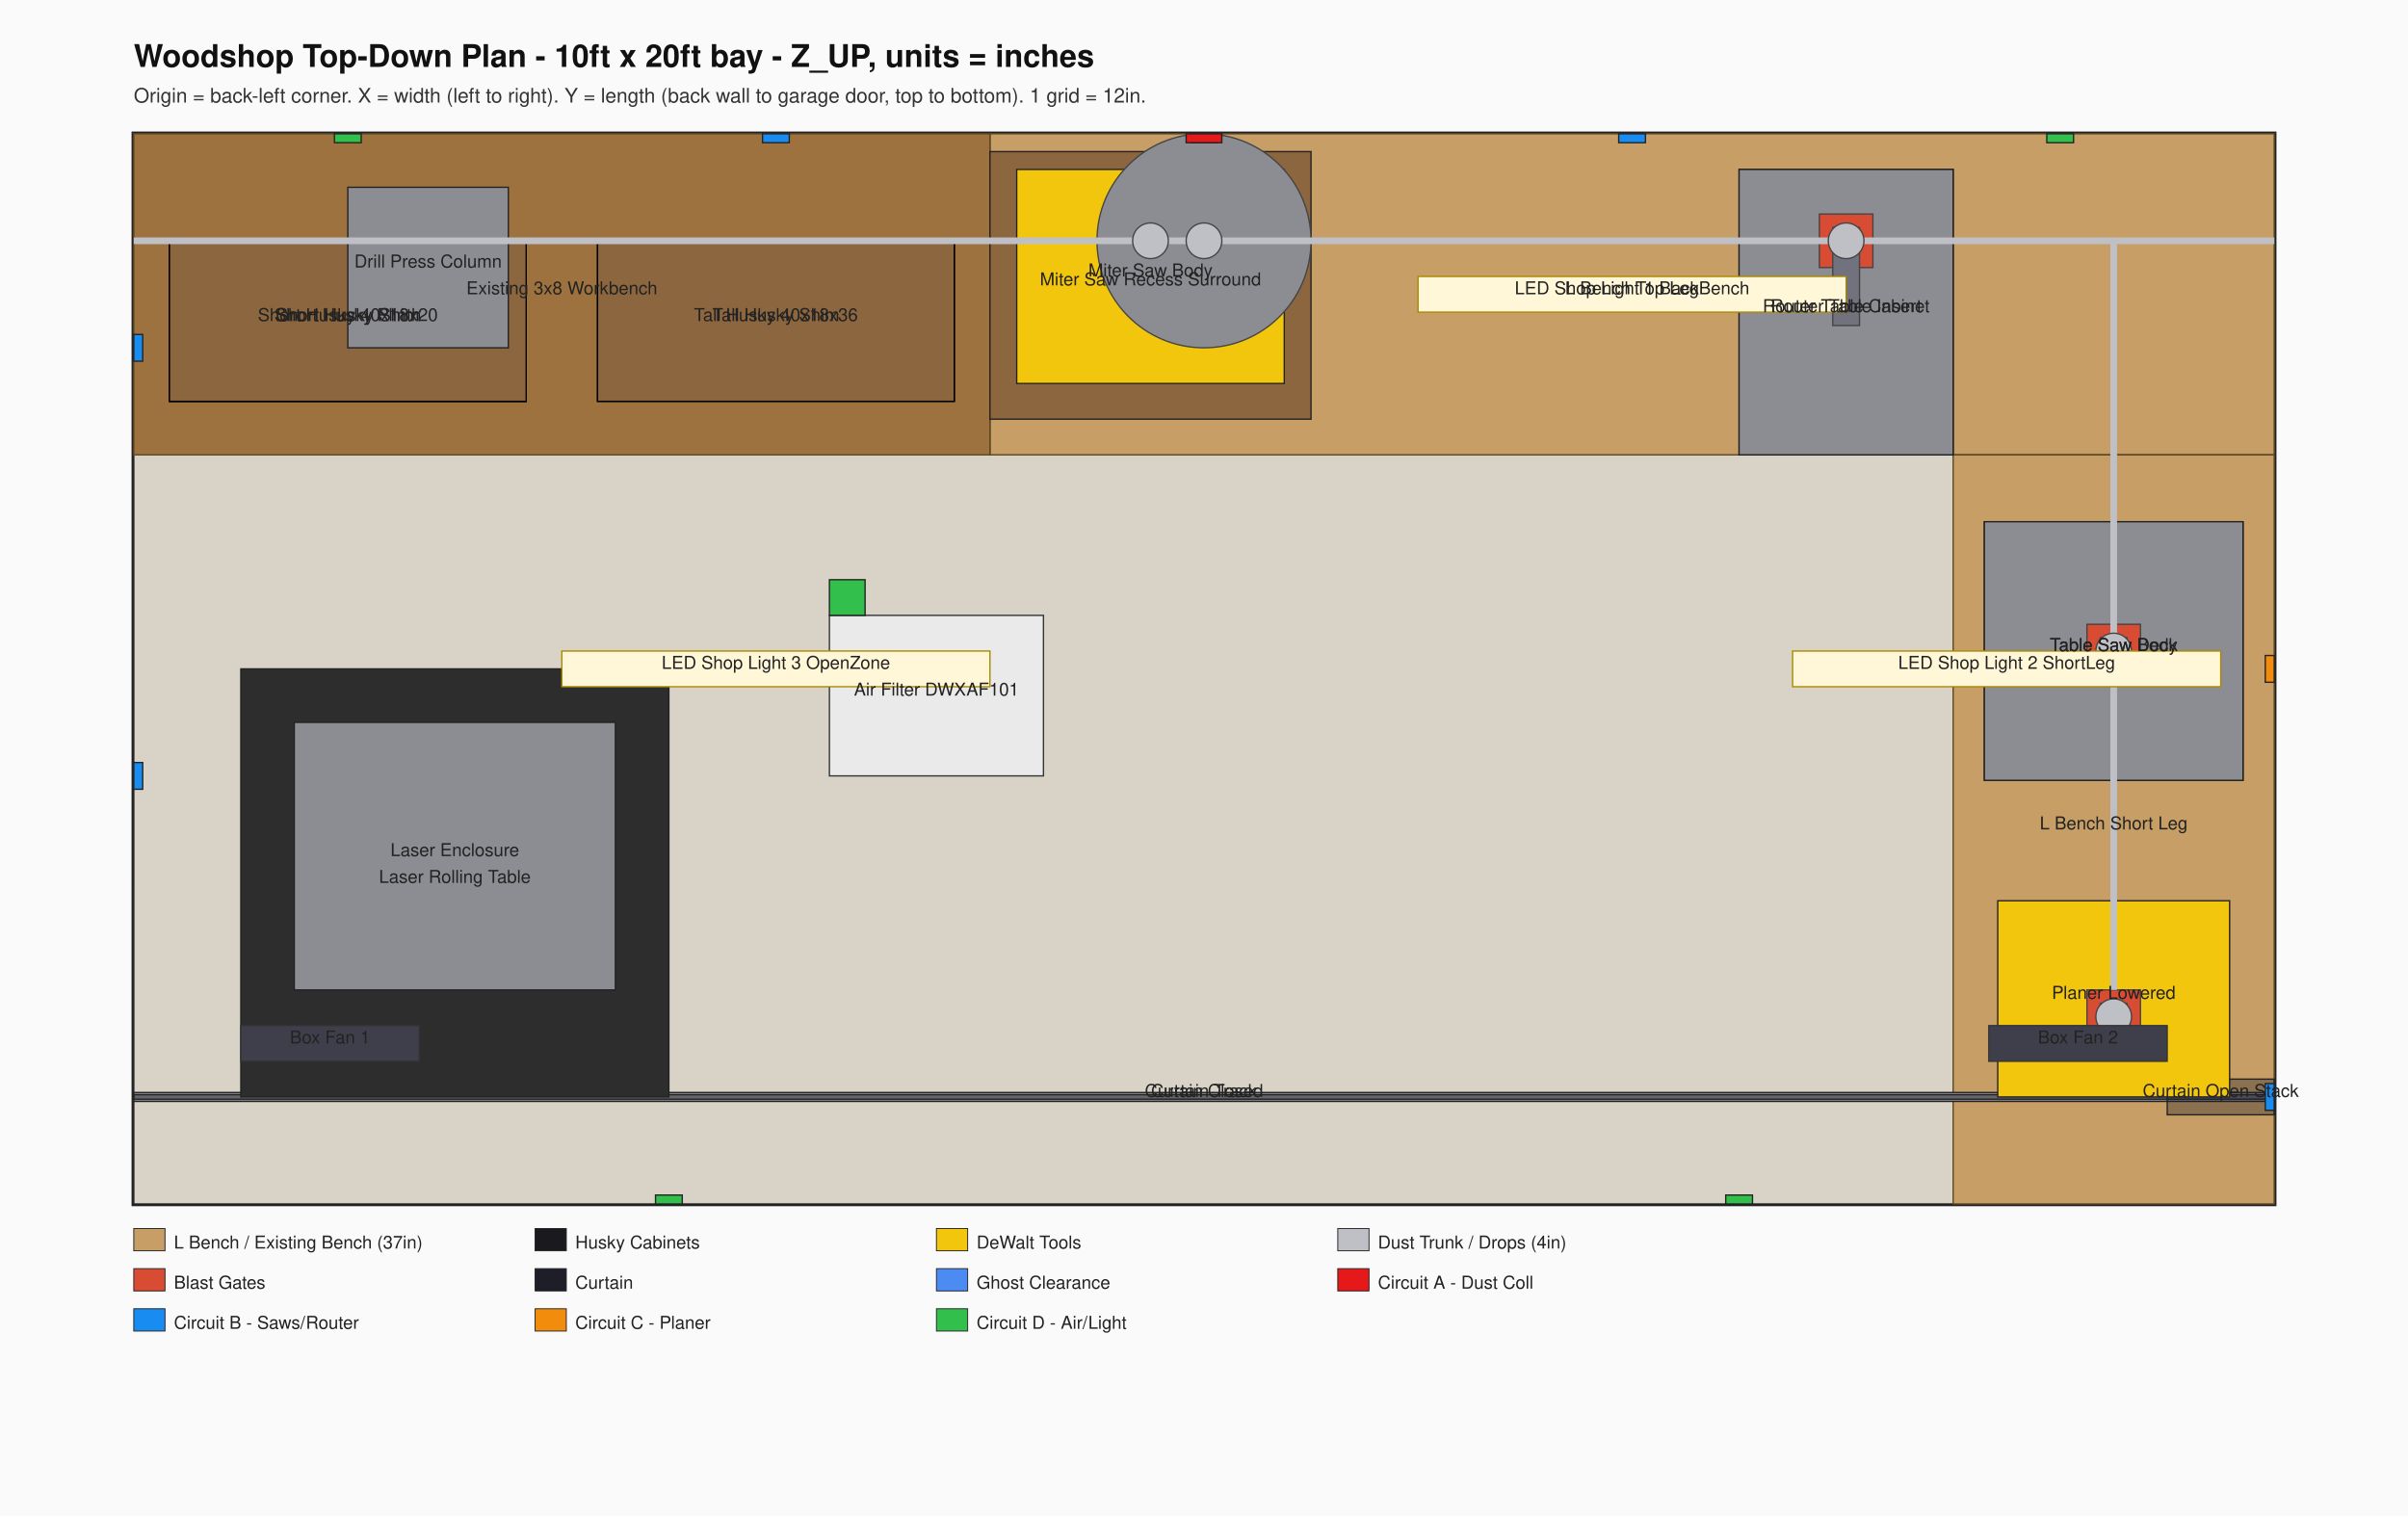
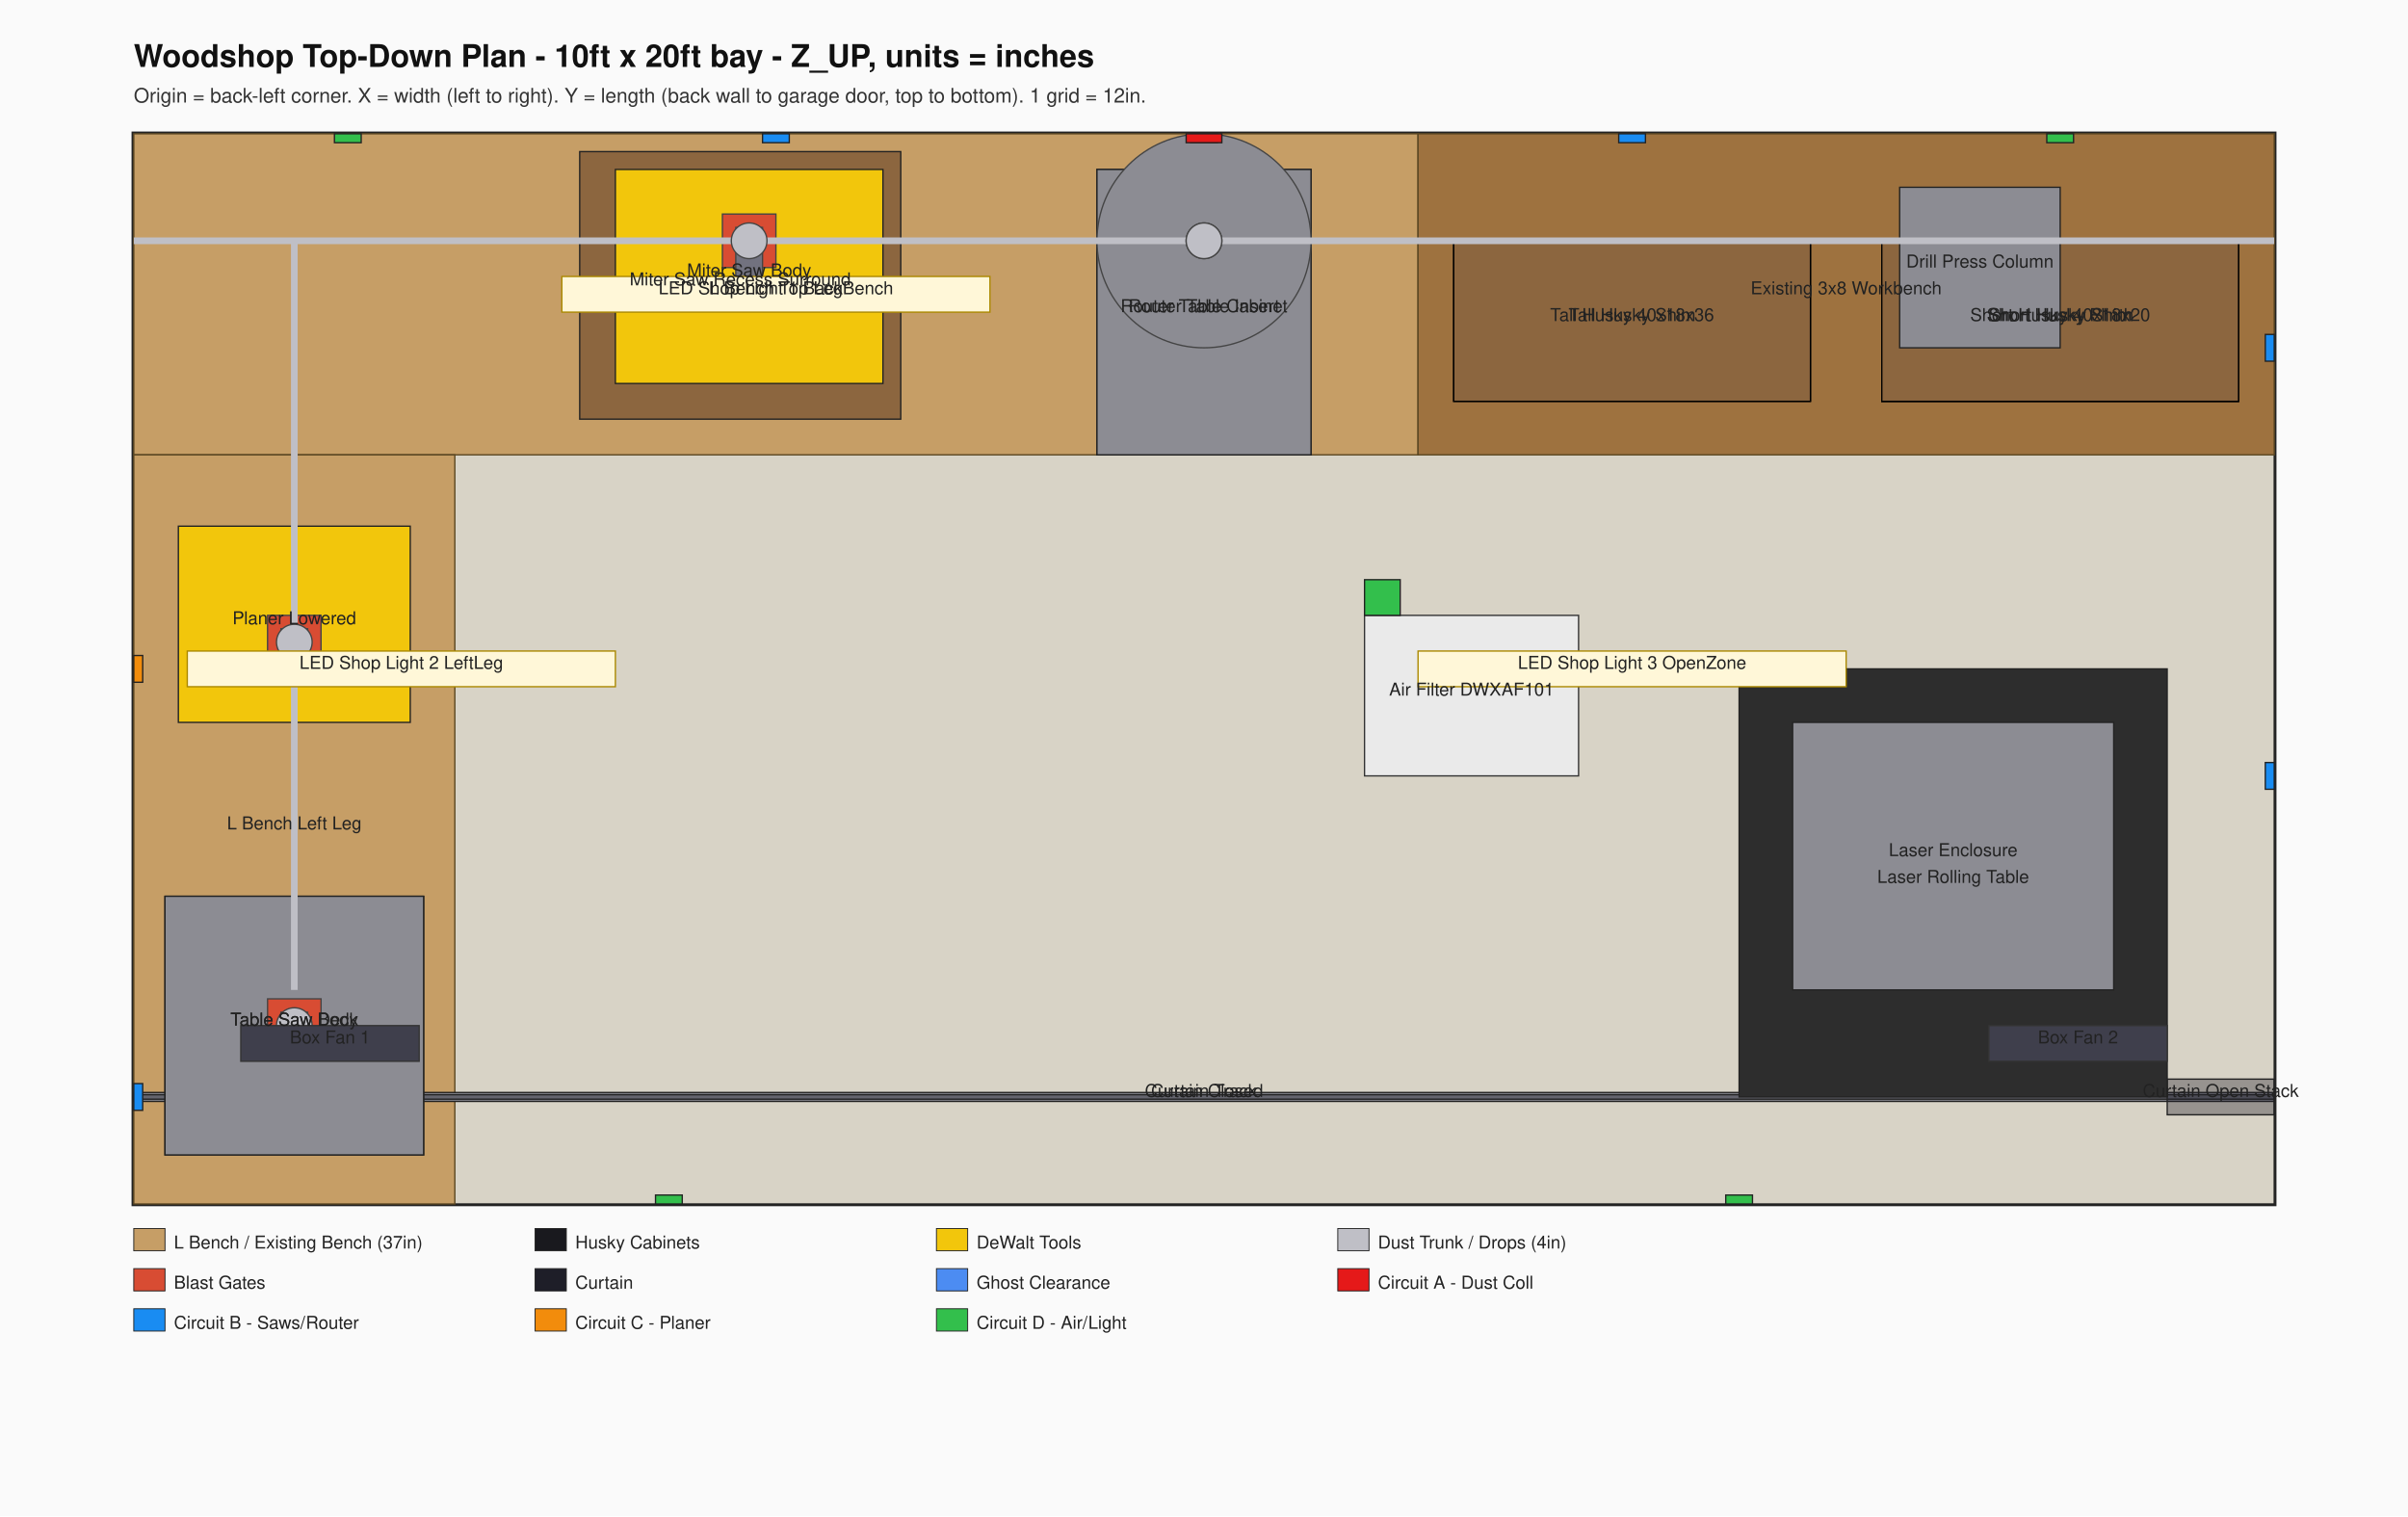
<svg xmlns="http://www.w3.org/2000/svg" viewBox="0 0 1080 680" width="1080" height="680" font-family="Helvetica, Arial, sans-serif" font-size="9">
  <style>.label{font-size:8px;fill:#222;}.title{font-size:14px;font-weight:bold;fill:#111;}.note{font-size:9px;fill:#333;}</style>
  <rect x="0" y="0" width="100%" height="100%" fill="#fafafa" />
  <text class="title" x="60" y="30">Woodshop Top-Down Plan - 10ft x 20ft bay - Z_UP, units = inches</text>
  <text class="note" x="60" y="46">Origin = back-left corner. X = width (left to right). Y = length (back wall to garage door, top to bottom). 1 grid = 12in.</text>
  <line x1="60" y1="60" x2="60" y2="540.0" stroke="#e2e2e2" stroke-width="0.5" />
  <line x1="108" y1="60" x2="108" y2="540.0" stroke="#e2e2e2" stroke-width="0.5" />
  <line x1="156" y1="60" x2="156" y2="540.0" stroke="#e2e2e2" stroke-width="0.5" />
  <line x1="204" y1="60" x2="204" y2="540.0" stroke="#e2e2e2" stroke-width="0.5" />
  <line x1="252" y1="60" x2="252" y2="540.0" stroke="#e2e2e2" stroke-width="0.5" />
  <line x1="300" y1="60" x2="300" y2="540.0" stroke="#e2e2e2" stroke-width="0.5" />
  <line x1="348" y1="60" x2="348" y2="540.0" stroke="#e2e2e2" stroke-width="0.5" />
  <line x1="396" y1="60" x2="396" y2="540.0" stroke="#e2e2e2" stroke-width="0.5" />
  <line x1="444" y1="60" x2="444" y2="540.0" stroke="#e2e2e2" stroke-width="0.5" />
  <line x1="492" y1="60" x2="492" y2="540.0" stroke="#e2e2e2" stroke-width="0.5" />
  <line x1="540" y1="60" x2="540" y2="540.0" stroke="#e2e2e2" stroke-width="0.5" />
  <line x1="588" y1="60" x2="588" y2="540.0" stroke="#e2e2e2" stroke-width="0.5" />
  <line x1="636" y1="60" x2="636" y2="540.0" stroke="#e2e2e2" stroke-width="0.5" />
  <line x1="684" y1="60" x2="684" y2="540.0" stroke="#e2e2e2" stroke-width="0.5" />
  <line x1="732" y1="60" x2="732" y2="540.0" stroke="#e2e2e2" stroke-width="0.5" />
  <line x1="780" y1="60" x2="780" y2="540.0" stroke="#e2e2e2" stroke-width="0.5" />
  <line x1="828" y1="60" x2="828" y2="540.0" stroke="#e2e2e2" stroke-width="0.5" />
  <line x1="876" y1="60" x2="876" y2="540.0" stroke="#e2e2e2" stroke-width="0.5" />
  <line x1="924" y1="60" x2="924" y2="540.0" stroke="#e2e2e2" stroke-width="0.5" />
  <line x1="972" y1="60" x2="972" y2="540.0" stroke="#e2e2e2" stroke-width="0.5" />
  <line x1="1020" y1="60" x2="1020" y2="540.0" stroke="#e2e2e2" stroke-width="0.5" />
  <line x1="60" y1="60" x2="1020.0" y2="60" stroke="#e2e2e2" stroke-width="0.5" />
  <line x1="60" y1="108" x2="1020.0" y2="108" stroke="#e2e2e2" stroke-width="0.5" />
  <line x1="60" y1="156" x2="1020.0" y2="156" stroke="#e2e2e2" stroke-width="0.5" />
  <line x1="60" y1="204" x2="1020.0" y2="204" stroke="#e2e2e2" stroke-width="0.5" />
  <line x1="60" y1="252" x2="1020.0" y2="252" stroke="#e2e2e2" stroke-width="0.5" />
  <line x1="60" y1="300" x2="1020.0" y2="300" stroke="#e2e2e2" stroke-width="0.5" />
  <line x1="60" y1="348" x2="1020.0" y2="348" stroke="#e2e2e2" stroke-width="0.5" />
  <line x1="60" y1="396" x2="1020.0" y2="396" stroke="#e2e2e2" stroke-width="0.5" />
  <line x1="60" y1="444" x2="1020.0" y2="444" stroke="#e2e2e2" stroke-width="0.5" />
  <line x1="60" y1="492" x2="1020.0" y2="492" stroke="#e2e2e2" stroke-width="0.5" />
  <line x1="60" y1="540" x2="1020.0" y2="540" stroke="#e2e2e2" stroke-width="0.5" />
  <rect x="60" y="60" width="960.0" height="480.0" fill="none" stroke="#222" stroke-width="2" />
-   <rect x="888.00" y="396.00" width="120.00" height="120.00" fill="#4C8CF2" fill-opacity="0.18" stroke="none" stroke-width="0.6" />
-   <rect x="888.00" y="396.00" width="120.00" height="120.00" fill="#4CD88C" fill-opacity="0.18" stroke="none" stroke-width="0.6" />
-   <rect x="884.00" y="228.00" width="128.00" height="128.00" fill="#4C8CF2" fill-opacity="0.18" stroke="none" stroke-width="0.6" />
-   <rect x="60.00" y="396.00" width="816.00" height="96.00" fill="#4C8CF2" fill-opacity="0.18" stroke="none" stroke-width="0.6" />
+   <rect x="72.00" y="228.00" width="120.00" height="120.00" fill="#4C8CF2" fill-opacity="0.18" stroke="none" stroke-width="0.6" />
+   <rect x="72.00" y="228.00" width="120.00" height="120.00" fill="#4CD88C" fill-opacity="0.18" stroke="none" stroke-width="0.6" />
+   <rect x="68.00" y="396.00" width="128.00" height="128.00" fill="#4C8CF2" fill-opacity="0.18" stroke="none" stroke-width="0.6" />
+   <rect x="204.00" y="396.00" width="816.00" height="96.00" fill="#4C8CF2" fill-opacity="0.18" stroke="none" stroke-width="0.6" />
  <rect x="60.00" y="60.00" width="960.00" height="144.00" fill="#4C8CF2" fill-opacity="0.18" stroke="none" stroke-width="0.6" />
-   <rect x="884.00" y="60.00" width="128.00" height="168.00" fill="#4C8CF2" fill-opacity="0.18" stroke="none" stroke-width="0.6" />
-   <rect x="884.00" y="356.00" width="128.00" height="184.00" fill="#4C8CF2" fill-opacity="0.18" stroke="none" stroke-width="0.6" />
-   <rect x="888.00" y="60.00" width="120.00" height="336.00" fill="#4CD88C" fill-opacity="0.18" stroke="none" stroke-width="0.6" />
-   <rect x="888.00" y="516.00" width="120.00" height="24.00" fill="#4CD88C" fill-opacity="0.18" stroke="none" stroke-width="0.6" />
+   <rect x="68.00" y="60.00" width="128.00" height="336.00" fill="#4C8CF2" fill-opacity="0.18" stroke="none" stroke-width="0.6" />
+   <rect x="68.00" y="524.00" width="128.00" height="16.00" fill="#4C8CF2" fill-opacity="0.18" stroke="none" stroke-width="0.6" />
+   <rect x="72.00" y="60.00" width="120.00" height="168.00" fill="#4CD88C" fill-opacity="0.18" stroke="none" stroke-width="0.6" />
+   <rect x="72.00" y="348.00" width="120.00" height="192.00" fill="#4CD88C" fill-opacity="0.18" stroke="none" stroke-width="0.6" />
  <rect x="60.00" y="60.00" width="960.00" height="480.00" fill="#D8D3C6" fill-opacity="1.00" stroke="#222" stroke-width="0.6" />
-   <rect x="444.00" y="60.00" width="576.00" height="144.00" fill="#C69E66" fill-opacity="1.00" stroke="#5a4622" stroke-width="0.6" />
-   <rect x="876.00" y="204.00" width="144.00" height="336.00" fill="#C69E66" fill-opacity="1.00" stroke="#5a4622" stroke-width="0.6" />
-   <rect x="60.00" y="60.00" width="384.00" height="144.00" fill="#9E723F" fill-opacity="1.00" stroke="#5a4622" stroke-width="0.6" />
-   <rect x="268.00" y="108.00" width="160.00" height="72.00" fill="#19191E" fill-opacity="1.00" stroke="#000" stroke-width="0.6" />
-   <rect x="268.00" y="108.00" width="160.00" height="72.00" fill="#8C663F" fill-opacity="1.00" stroke="#000" stroke-width="0.6" />
-   <rect x="76.00" y="108.00" width="160.00" height="72.00" fill="#4C3F33" fill-opacity="1.00" stroke="#000" stroke-width="0.6" />
-   <rect x="76.00" y="108.00" width="160.00" height="72.00" fill="#19191E" fill-opacity="1.00" stroke="#000" stroke-width="0.6" />
-   <rect x="76.00" y="108.00" width="160.00" height="72.00" fill="#8C663F" fill-opacity="1.00" stroke="#000" stroke-width="0.6" />
+   <rect x="60.00" y="60.00" width="576.00" height="144.00" fill="#C69E66" fill-opacity="1.00" stroke="#5a4622" stroke-width="0.6" />
+   <rect x="60.00" y="204.00" width="144.00" height="336.00" fill="#C69E66" fill-opacity="1.00" stroke="#5a4622" stroke-width="0.6" />
+   <rect x="636.00" y="60.00" width="384.00" height="144.00" fill="#9E723F" fill-opacity="1.00" stroke="#5a4622" stroke-width="0.6" />
+   <rect x="652.00" y="108.00" width="160.00" height="72.00" fill="#19191E" fill-opacity="1.00" stroke="#000" stroke-width="0.6" />
+   <rect x="652.00" y="108.00" width="160.00" height="72.00" fill="#8C663F" fill-opacity="1.00" stroke="#000" stroke-width="0.6" />
+   <rect x="844.00" y="108.00" width="160.00" height="72.00" fill="#4C3F33" fill-opacity="1.00" stroke="#000" stroke-width="0.6" />
+   <rect x="844.00" y="108.00" width="160.00" height="72.00" fill="#19191E" fill-opacity="1.00" stroke="#000" stroke-width="0.6" />
+   <rect x="844.00" y="108.00" width="160.00" height="72.00" fill="#8C663F" fill-opacity="1.00" stroke="#000" stroke-width="0.6" />
  <rect x="60.00" y="490.00" width="960.00" height="4.00" fill="#8C8C93" fill-opacity="1.00" stroke="#222" stroke-width="0.6" />
  <rect x="60.00" y="491.00" width="960.00" height="2.00" fill="#1E1E28" fill-opacity="0.35" stroke="#222" stroke-width="0.6" />
  <rect x="972.00" y="484.00" width="48.00" height="16.00" fill="#1E1E28" fill-opacity="0.35" stroke="#222" stroke-width="0.6" />
-   <rect x="444.00" y="68.00" width="144.00" height="120.00" fill="#8C663F" fill-opacity="1.00" stroke="#222" stroke-width="0.6" />
-   <rect x="456.00" y="76.00" width="120.00" height="96.00" fill="#F2C60C" fill-opacity="1.00" stroke="#222" stroke-width="0.6" />
-   <rect x="780.00" y="76.00" width="96.00" height="128.00" fill="#2D2D2D" fill-opacity="1.00" stroke="#222" stroke-width="0.6" />
-   <rect x="780.00" y="76.00" width="96.00" height="128.00" fill="#8C8C93" fill-opacity="1.00" stroke="#222" stroke-width="0.6" />
-   <rect x="896.00" y="404.00" width="104.00" height="88.00" fill="#F2C60C" fill-opacity="1.00" stroke="#222" stroke-width="0.6" />
-   <rect x="890.00" y="234.00" width="116.00" height="116.00" fill="#F2C60C" fill-opacity="1.00" stroke="#222" stroke-width="0.6" />
-   <rect x="890.00" y="234.00" width="116.00" height="116.00" fill="#8C8C93" fill-opacity="1.00" stroke="#222" stroke-width="0.6" />
-   <rect x="156.00" y="84.00" width="72.00" height="72.00" fill="#8C8C93" fill-opacity="1.00" stroke="#222" stroke-width="0.6" />
-   <rect x="108.00" y="300.00" width="192.00" height="192.00" fill="#2D2D2D" fill-opacity="1.00" stroke="#222" stroke-width="0.6" />
-   <rect x="132.00" y="324.00" width="144.00" height="120.00" fill="#8C8C93" fill-opacity="1.00" stroke="#222" stroke-width="0.6" />
-   <rect x="504.00" y="96.00" width="24.00" height="24.00" fill="#D84C33" fill-opacity="1.00" stroke="#444" stroke-width="0.6" />
-   <rect x="510.00" y="102.00" width="12.00" height="28.00" fill="#72727F" fill-opacity="1.00" stroke="#444" stroke-width="0.6" />
-   <rect x="816.00" y="96.00" width="24.00" height="24.00" fill="#D84C33" fill-opacity="1.00" stroke="#444" stroke-width="0.6" />
-   <rect x="822.00" y="102.00" width="12.00" height="44.00" fill="#72727F" fill-opacity="1.00" stroke="#444" stroke-width="0.6" />
-   <rect x="936.00" y="280.00" width="24.00" height="24.00" fill="#D84C33" fill-opacity="1.00" stroke="#444" stroke-width="0.6" />
-   <rect x="942.00" y="286.00" width="12.00" height="12.00" fill="#72727F" fill-opacity="1.00" stroke="#444" stroke-width="0.6" />
-   <rect x="936.00" y="444.00" width="24.00" height="24.00" fill="#D84C33" fill-opacity="1.00" stroke="#444" stroke-width="0.6" />
-   <rect x="942.00" y="450.00" width="12.00" height="12.00" fill="#72727F" fill-opacity="1.00" stroke="#444" stroke-width="0.6" />
+   <rect x="260.00" y="68.00" width="144.00" height="120.00" fill="#8C663F" fill-opacity="1.00" stroke="#222" stroke-width="0.6" />
+   <rect x="276.00" y="76.00" width="120.00" height="96.00" fill="#F2C60C" fill-opacity="1.00" stroke="#222" stroke-width="0.6" />
+   <rect x="492.00" y="76.00" width="96.00" height="128.00" fill="#2D2D2D" fill-opacity="1.00" stroke="#222" stroke-width="0.6" />
+   <rect x="492.00" y="76.00" width="96.00" height="128.00" fill="#8C8C93" fill-opacity="1.00" stroke="#222" stroke-width="0.6" />
+   <rect x="80.00" y="236.00" width="104.00" height="88.00" fill="#F2C60C" fill-opacity="1.00" stroke="#222" stroke-width="0.6" />
+   <rect x="74.00" y="402.00" width="116.00" height="116.00" fill="#F2C60C" fill-opacity="1.00" stroke="#222" stroke-width="0.6" />
+   <rect x="74.00" y="402.00" width="116.00" height="116.00" fill="#8C8C93" fill-opacity="1.00" stroke="#222" stroke-width="0.6" />
+   <rect x="852.00" y="84.00" width="72.00" height="72.00" fill="#8C8C93" fill-opacity="1.00" stroke="#222" stroke-width="0.6" />
+   <rect x="780.00" y="300.00" width="192.00" height="192.00" fill="#2D2D2D" fill-opacity="1.00" stroke="#222" stroke-width="0.6" />
+   <rect x="804.00" y="324.00" width="144.00" height="120.00" fill="#8C8C93" fill-opacity="1.00" stroke="#222" stroke-width="0.6" />
+   <rect x="324.00" y="96.00" width="24.00" height="24.00" fill="#D84C33" fill-opacity="1.00" stroke="#444" stroke-width="0.6" />
+   <rect x="330.00" y="102.00" width="12.00" height="28.00" fill="#72727F" fill-opacity="1.00" stroke="#444" stroke-width="0.6" />
+   <rect x="528.00" y="96.00" width="24.00" height="24.00" fill="#D84C33" fill-opacity="1.00" stroke="#444" stroke-width="0.6" />
+   <rect x="534.00" y="102.00" width="12.00" height="44.00" fill="#72727F" fill-opacity="1.00" stroke="#444" stroke-width="0.6" />
+   <rect x="120.00" y="276.00" width="24.00" height="24.00" fill="#D84C33" fill-opacity="1.00" stroke="#444" stroke-width="0.6" />
+   <rect x="126.00" y="282.00" width="12.00" height="12.00" fill="#72727F" fill-opacity="1.00" stroke="#444" stroke-width="0.6" />
+   <rect x="120.00" y="448.00" width="24.00" height="24.00" fill="#D84C33" fill-opacity="1.00" stroke="#444" stroke-width="0.6" />
+   <rect x="126.00" y="454.00" width="12.00" height="12.00" fill="#72727F" fill-opacity="1.00" stroke="#444" stroke-width="0.6" />
  <circle cx="540.00" cy="108.00" r="48.00" fill="#8C8C93" fill-opacity="1.00" stroke="#444" stroke-width="0.6" />
  <line x1="60.00" y1="108.00" x2="1020.00" y2="108.00" stroke="#BFBFC6" stroke-width="3" />
  <circle cx="540.00" cy="108.00" r="8.00" fill="#BFBFC6" fill-opacity="1.00" stroke="#444" stroke-width="0.6" />
-   <line x1="948.00" y1="108.00" x2="948.00" y2="444.00" stroke="#BFBFC6" stroke-width="3" />
-   <circle cx="516.00" cy="108.00" r="8.00" fill="#BFBFC6" fill-opacity="1.00" stroke="#444" stroke-width="0.6" />
-   <circle cx="828.00" cy="108.00" r="8.00" fill="#BFBFC6" fill-opacity="1.00" stroke="#444" stroke-width="0.6" />
-   <circle cx="948.00" cy="292.00" r="8.00" fill="#BFBFC6" fill-opacity="1.00" stroke="#444" stroke-width="0.6" />
-   <circle cx="948.00" cy="456.00" r="8.00" fill="#BFBFC6" fill-opacity="1.00" stroke="#444" stroke-width="0.6" />
-   <rect x="372.00" y="276.00" width="96.00" height="72.00" fill="#EAEAEA" fill-opacity="1.00" stroke="#333" stroke-width="0.6" />
+   <line x1="132.00" y1="108.00" x2="132.00" y2="444.00" stroke="#BFBFC6" stroke-width="3" />
+   <circle cx="336.00" cy="108.00" r="8.00" fill="#BFBFC6" fill-opacity="1.00" stroke="#444" stroke-width="0.6" />
+   <circle cx="540.00" cy="108.00" r="8.00" fill="#BFBFC6" fill-opacity="1.00" stroke="#444" stroke-width="0.6" />
+   <circle cx="132.00" cy="288.00" r="8.00" fill="#BFBFC6" fill-opacity="1.00" stroke="#444" stroke-width="0.6" />
+   <circle cx="132.00" cy="460.00" r="8.00" fill="#BFBFC6" fill-opacity="1.00" stroke="#444" stroke-width="0.6" />
+   <rect x="612.00" y="276.00" width="96.00" height="72.00" fill="#EAEAEA" fill-opacity="1.00" stroke="#333" stroke-width="0.6" />
  <rect x="108.00" y="460.00" width="80.00" height="16.00" fill="#3F3F4C" fill-opacity="1.00" stroke="#333" stroke-width="0.6" />
  <rect x="892.00" y="460.00" width="80.00" height="16.00" fill="#3F3F4C" fill-opacity="1.00" stroke="#333" stroke-width="0.6" />
-   <rect x="636.00" y="124.00" width="192.00" height="16.00" fill="#FFF7D8" fill-opacity="1.00" stroke="#aa8800" stroke-width="0.6" />
-   <rect x="804.00" y="292.00" width="192.00" height="16.00" fill="#FFF7D8" fill-opacity="1.00" stroke="#aa8800" stroke-width="0.6" />
-   <rect x="252.00" y="292.00" width="192.00" height="16.00" fill="#FFF7D8" fill-opacity="1.00" stroke="#aa8800" stroke-width="0.6" />
+   <rect x="252.00" y="124.00" width="192.00" height="16.00" fill="#FFF7D8" fill-opacity="1.00" stroke="#aa8800" stroke-width="0.6" />
+   <rect x="84.00" y="292.00" width="192.00" height="16.00" fill="#FFF7D8" fill-opacity="1.00" stroke="#aa8800" stroke-width="0.6" />
+   <rect x="636.00" y="292.00" width="192.00" height="16.00" fill="#FFF7D8" fill-opacity="1.00" stroke="#aa8800" stroke-width="0.6" />
  <rect x="150.00" y="60.00" width="12.00" height="4.00" fill="#33BF4C" fill-opacity="1.00" stroke="#222" stroke-width="0.6" />
  <rect x="342.00" y="60.00" width="12.00" height="4.00" fill="#198CF2" fill-opacity="1.00" stroke="#222" stroke-width="0.6" />
  <rect x="534.00" y="60.00" width="12.00" height="4.00" fill="#33BF4C" fill-opacity="1.00" stroke="#222" stroke-width="0.6" />
  <rect x="726.00" y="60.00" width="12.00" height="4.00" fill="#198CF2" fill-opacity="1.00" stroke="#222" stroke-width="0.6" />
  <rect x="918.00" y="60.00" width="12.00" height="4.00" fill="#33BF4C" fill-opacity="1.00" stroke="#222" stroke-width="0.6" />
-   <rect x="1016.00" y="294.00" width="4.00" height="12.00" fill="#F28C0C" fill-opacity="1.00" stroke="#222" stroke-width="0.6" />
-   <rect x="1016.00" y="486.00" width="4.00" height="12.00" fill="#198CF2" fill-opacity="1.00" stroke="#222" stroke-width="0.6" />
-   <rect x="60.00" y="150.00" width="4.00" height="12.00" fill="#198CF2" fill-opacity="1.00" stroke="#222" stroke-width="0.6" />
-   <rect x="60.00" y="342.00" width="4.00" height="12.00" fill="#198CF2" fill-opacity="1.00" stroke="#222" stroke-width="0.6" />
+   <rect x="60.00" y="294.00" width="4.00" height="12.00" fill="#F28C0C" fill-opacity="1.00" stroke="#222" stroke-width="0.6" />
+   <rect x="60.00" y="486.00" width="4.00" height="12.00" fill="#198CF2" fill-opacity="1.00" stroke="#222" stroke-width="0.6" />
+   <rect x="1016.00" y="150.00" width="4.00" height="12.00" fill="#198CF2" fill-opacity="1.00" stroke="#222" stroke-width="0.6" />
+   <rect x="1016.00" y="342.00" width="4.00" height="12.00" fill="#198CF2" fill-opacity="1.00" stroke="#222" stroke-width="0.6" />
  <rect x="294.00" y="536.00" width="12.00" height="4.00" fill="#33BF4C" fill-opacity="1.00" stroke="#222" stroke-width="0.6" />
  <rect x="774.00" y="536.00" width="12.00" height="4.00" fill="#33BF4C" fill-opacity="1.00" stroke="#222" stroke-width="0.6" />
-   <rect x="372.00" y="260.00" width="16.00" height="16.00" fill="#33BF4C" fill-opacity="1.00" stroke="#222" stroke-width="0.6" />
+   <rect x="612.00" y="260.00" width="16.00" height="16.00" fill="#33BF4C" fill-opacity="1.00" stroke="#222" stroke-width="0.6" />
  <rect x="532.00" y="60.00" width="16.00" height="4.00" fill="#E51919" fill-opacity="1.00" stroke="#222" stroke-width="0.6" />
-   <text class="label" x="732.00" y="132.00" text-anchor="middle" alignment-baseline="middle">L Bench Top Leg</text>
-   <text class="label" x="948.00" y="372.00" text-anchor="middle" alignment-baseline="middle">L Bench Short Leg</text>
-   <text class="label" x="252.00" y="132.00" text-anchor="middle" alignment-baseline="middle">Existing 3x8 Workbench</text>
-   <text class="label" x="348.00" y="144.00" text-anchor="middle" alignment-baseline="middle">Tall Husky 40x18x36</text>
-   <text class="label" x="348.00" y="144.00" text-anchor="middle" alignment-baseline="middle">Tall Husky Shim</text>
-   <text class="label" x="156.00" y="144.00" text-anchor="middle" alignment-baseline="middle">Short Husky Plinth</text>
-   <text class="label" x="156.00" y="144.00" text-anchor="middle" alignment-baseline="middle">Short Husky 40x18x20</text>
-   <text class="label" x="156.00" y="144.00" text-anchor="middle" alignment-baseline="middle">Short Husky Shim</text>
+   <text class="label" x="348.00" y="132.00" text-anchor="middle" alignment-baseline="middle">L Bench Top Leg</text>
+   <text class="label" x="132.00" y="372.00" text-anchor="middle" alignment-baseline="middle">L Bench Left Leg</text>
+   <text class="label" x="828.00" y="132.00" text-anchor="middle" alignment-baseline="middle">Existing 3x8 Workbench</text>
+   <text class="label" x="732.00" y="144.00" text-anchor="middle" alignment-baseline="middle">Tall Husky 40x18x36</text>
+   <text class="label" x="732.00" y="144.00" text-anchor="middle" alignment-baseline="middle">Tall Husky Shim</text>
+   <text class="label" x="924.00" y="144.00" text-anchor="middle" alignment-baseline="middle">Short Husky Plinth</text>
+   <text class="label" x="924.00" y="144.00" text-anchor="middle" alignment-baseline="middle">Short Husky 40x18x20</text>
+   <text class="label" x="924.00" y="144.00" text-anchor="middle" alignment-baseline="middle">Short Husky Shim</text>
  <text class="label" x="540.00" y="492.00" text-anchor="middle" alignment-baseline="middle">Curtain Track</text>
  <text class="label" x="540.00" y="492.00" text-anchor="middle" alignment-baseline="middle">Curtain Closed</text>
  <text class="label" x="996.00" y="492.00" text-anchor="middle" alignment-baseline="middle">Curtain Open Stack</text>
-   <text class="label" x="516.00" y="128.00" text-anchor="middle" alignment-baseline="middle">Miter Saw Recess Surround</text>
-   <text class="label" x="516.00" y="124.00" text-anchor="middle" alignment-baseline="middle">Miter Saw Body</text>
-   <text class="label" x="828.00" y="140.00" text-anchor="middle" alignment-baseline="middle">Router Table Cabinet</text>
-   <text class="label" x="828.00" y="140.00" text-anchor="middle" alignment-baseline="middle">Router Table Insert</text>
-   <text class="label" x="948.00" y="448.00" text-anchor="middle" alignment-baseline="middle">Planer Lowered</text>
-   <text class="label" x="948.00" y="292.00" text-anchor="middle" alignment-baseline="middle">Table Saw Body</text>
-   <text class="label" x="948.00" y="292.00" text-anchor="middle" alignment-baseline="middle">Table Saw Deck</text>
-   <text class="label" x="192.00" y="120.00" text-anchor="middle" alignment-baseline="middle">Drill Press Column</text>
-   <text class="label" x="204.00" y="396.00" text-anchor="middle" alignment-baseline="middle">Laser Rolling Table</text>
-   <text class="label" x="204.00" y="384.00" text-anchor="middle" alignment-baseline="middle">Laser Enclosure</text>
-   <text class="label" x="420.00" y="312.00" text-anchor="middle" alignment-baseline="middle">Air Filter DWXAF101</text>
+   <text class="label" x="332.00" y="128.00" text-anchor="middle" alignment-baseline="middle">Miter Saw Recess Surround</text>
+   <text class="label" x="336.00" y="124.00" text-anchor="middle" alignment-baseline="middle">Miter Saw Body</text>
+   <text class="label" x="540.00" y="140.00" text-anchor="middle" alignment-baseline="middle">Router Table Cabinet</text>
+   <text class="label" x="540.00" y="140.00" text-anchor="middle" alignment-baseline="middle">Router Table Insert</text>
+   <text class="label" x="132.00" y="280.00" text-anchor="middle" alignment-baseline="middle">Planer Lowered</text>
+   <text class="label" x="132.00" y="460.00" text-anchor="middle" alignment-baseline="middle">Table Saw Body</text>
+   <text class="label" x="132.00" y="460.00" text-anchor="middle" alignment-baseline="middle">Table Saw Deck</text>
+   <text class="label" x="888.00" y="120.00" text-anchor="middle" alignment-baseline="middle">Drill Press Column</text>
+   <text class="label" x="876.00" y="396.00" text-anchor="middle" alignment-baseline="middle">Laser Rolling Table</text>
+   <text class="label" x="876.00" y="384.00" text-anchor="middle" alignment-baseline="middle">Laser Enclosure</text>
+   <text class="label" x="660.00" y="312.00" text-anchor="middle" alignment-baseline="middle">Air Filter DWXAF101</text>
  <text class="label" x="148.00" y="468.00" text-anchor="middle" alignment-baseline="middle">Box Fan 1</text>
  <text class="label" x="932.00" y="468.00" text-anchor="middle" alignment-baseline="middle">Box Fan 2</text>
-   <text class="label" x="732.00" y="132.00" text-anchor="middle" alignment-baseline="middle">LED Shop Light 1 BackBench</text>
-   <text class="label" x="900.00" y="300.00" text-anchor="middle" alignment-baseline="middle">LED Shop Light 2 ShortLeg</text>
-   <text class="label" x="348.00" y="300.00" text-anchor="middle" alignment-baseline="middle">LED Shop Light 3 OpenZone</text>
+   <text class="label" x="348.00" y="132.00" text-anchor="middle" alignment-baseline="middle">LED Shop Light 1 BackBench</text>
+   <text class="label" x="180.00" y="300.00" text-anchor="middle" alignment-baseline="middle">LED Shop Light 2 LeftLeg</text>
+   <text class="label" x="732.00" y="300.00" text-anchor="middle" alignment-baseline="middle">LED Shop Light 3 OpenZone</text>
  <rect x="60" y="551.0" width="14" height="10" fill="#C69E66" stroke="#222" stroke-width="0.4" />
  <text class="label" x="78" y="560.0">L Bench / Existing Bench (37in)</text>
  <rect x="240" y="551.0" width="14" height="10" fill="#19191E" stroke="#222" stroke-width="0.4" />
  <text class="label" x="258" y="560.0">Husky Cabinets</text>
  <rect x="420" y="551.0" width="14" height="10" fill="#F2C60C" stroke="#222" stroke-width="0.4" />
  <text class="label" x="438" y="560.0">DeWalt Tools</text>
  <rect x="600" y="551.0" width="14" height="10" fill="#BFBFC6" stroke="#222" stroke-width="0.4" />
  <text class="label" x="618" y="560.0">Dust Trunk / Drops (4in)</text>
  <rect x="60" y="569.0" width="14" height="10" fill="#D84C33" stroke="#222" stroke-width="0.4" />
  <text class="label" x="78" y="578.0">Blast Gates</text>
  <rect x="240" y="569.0" width="14" height="10" fill="#1E1E28" stroke="#222" stroke-width="0.4" />
  <text class="label" x="258" y="578.0">Curtain</text>
  <rect x="420" y="569.0" width="14" height="10" fill="#4C8CF2" stroke="#222" stroke-width="0.4" />
  <text class="label" x="438" y="578.0">Ghost Clearance</text>
  <rect x="600" y="569.0" width="14" height="10" fill="#E51919" stroke="#222" stroke-width="0.4" />
  <text class="label" x="618" y="578.0">Circuit A - Dust Coll</text>
  <rect x="60" y="587.0" width="14" height="10" fill="#198CF2" stroke="#222" stroke-width="0.4" />
  <text class="label" x="78" y="596.0">Circuit B - Saws/Router</text>
  <rect x="240" y="587.0" width="14" height="10" fill="#F28C0C" stroke="#222" stroke-width="0.4" />
  <text class="label" x="258" y="596.0">Circuit C - Planer</text>
  <rect x="420" y="587.0" width="14" height="10" fill="#33BF4C" stroke="#222" stroke-width="0.4" />
  <text class="label" x="438" y="596.0">Circuit D - Air/Light</text>
</svg>
